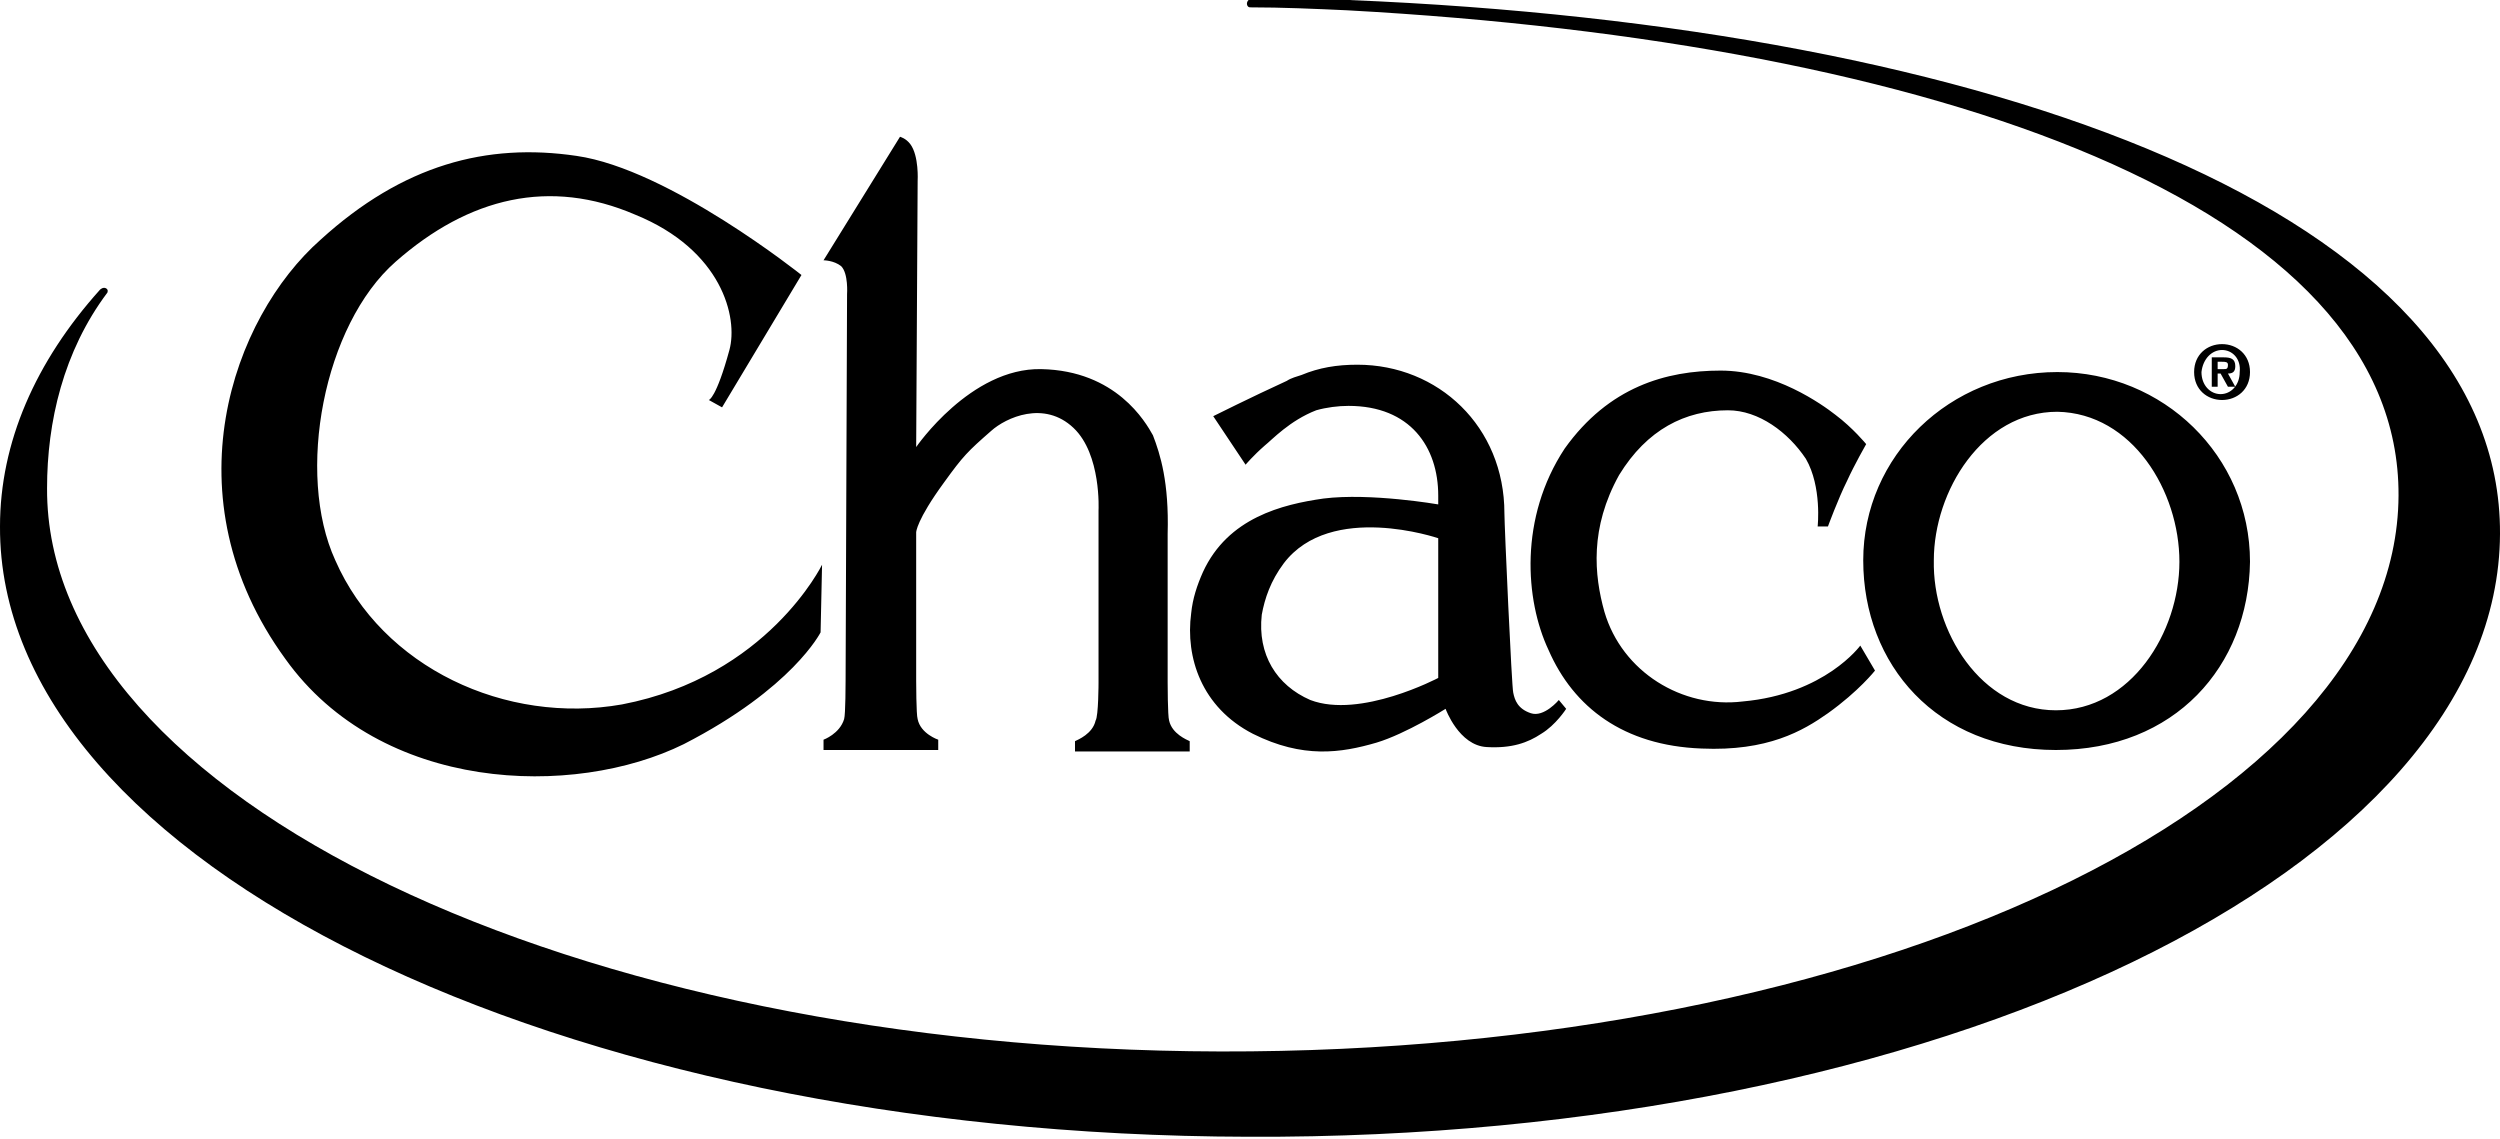
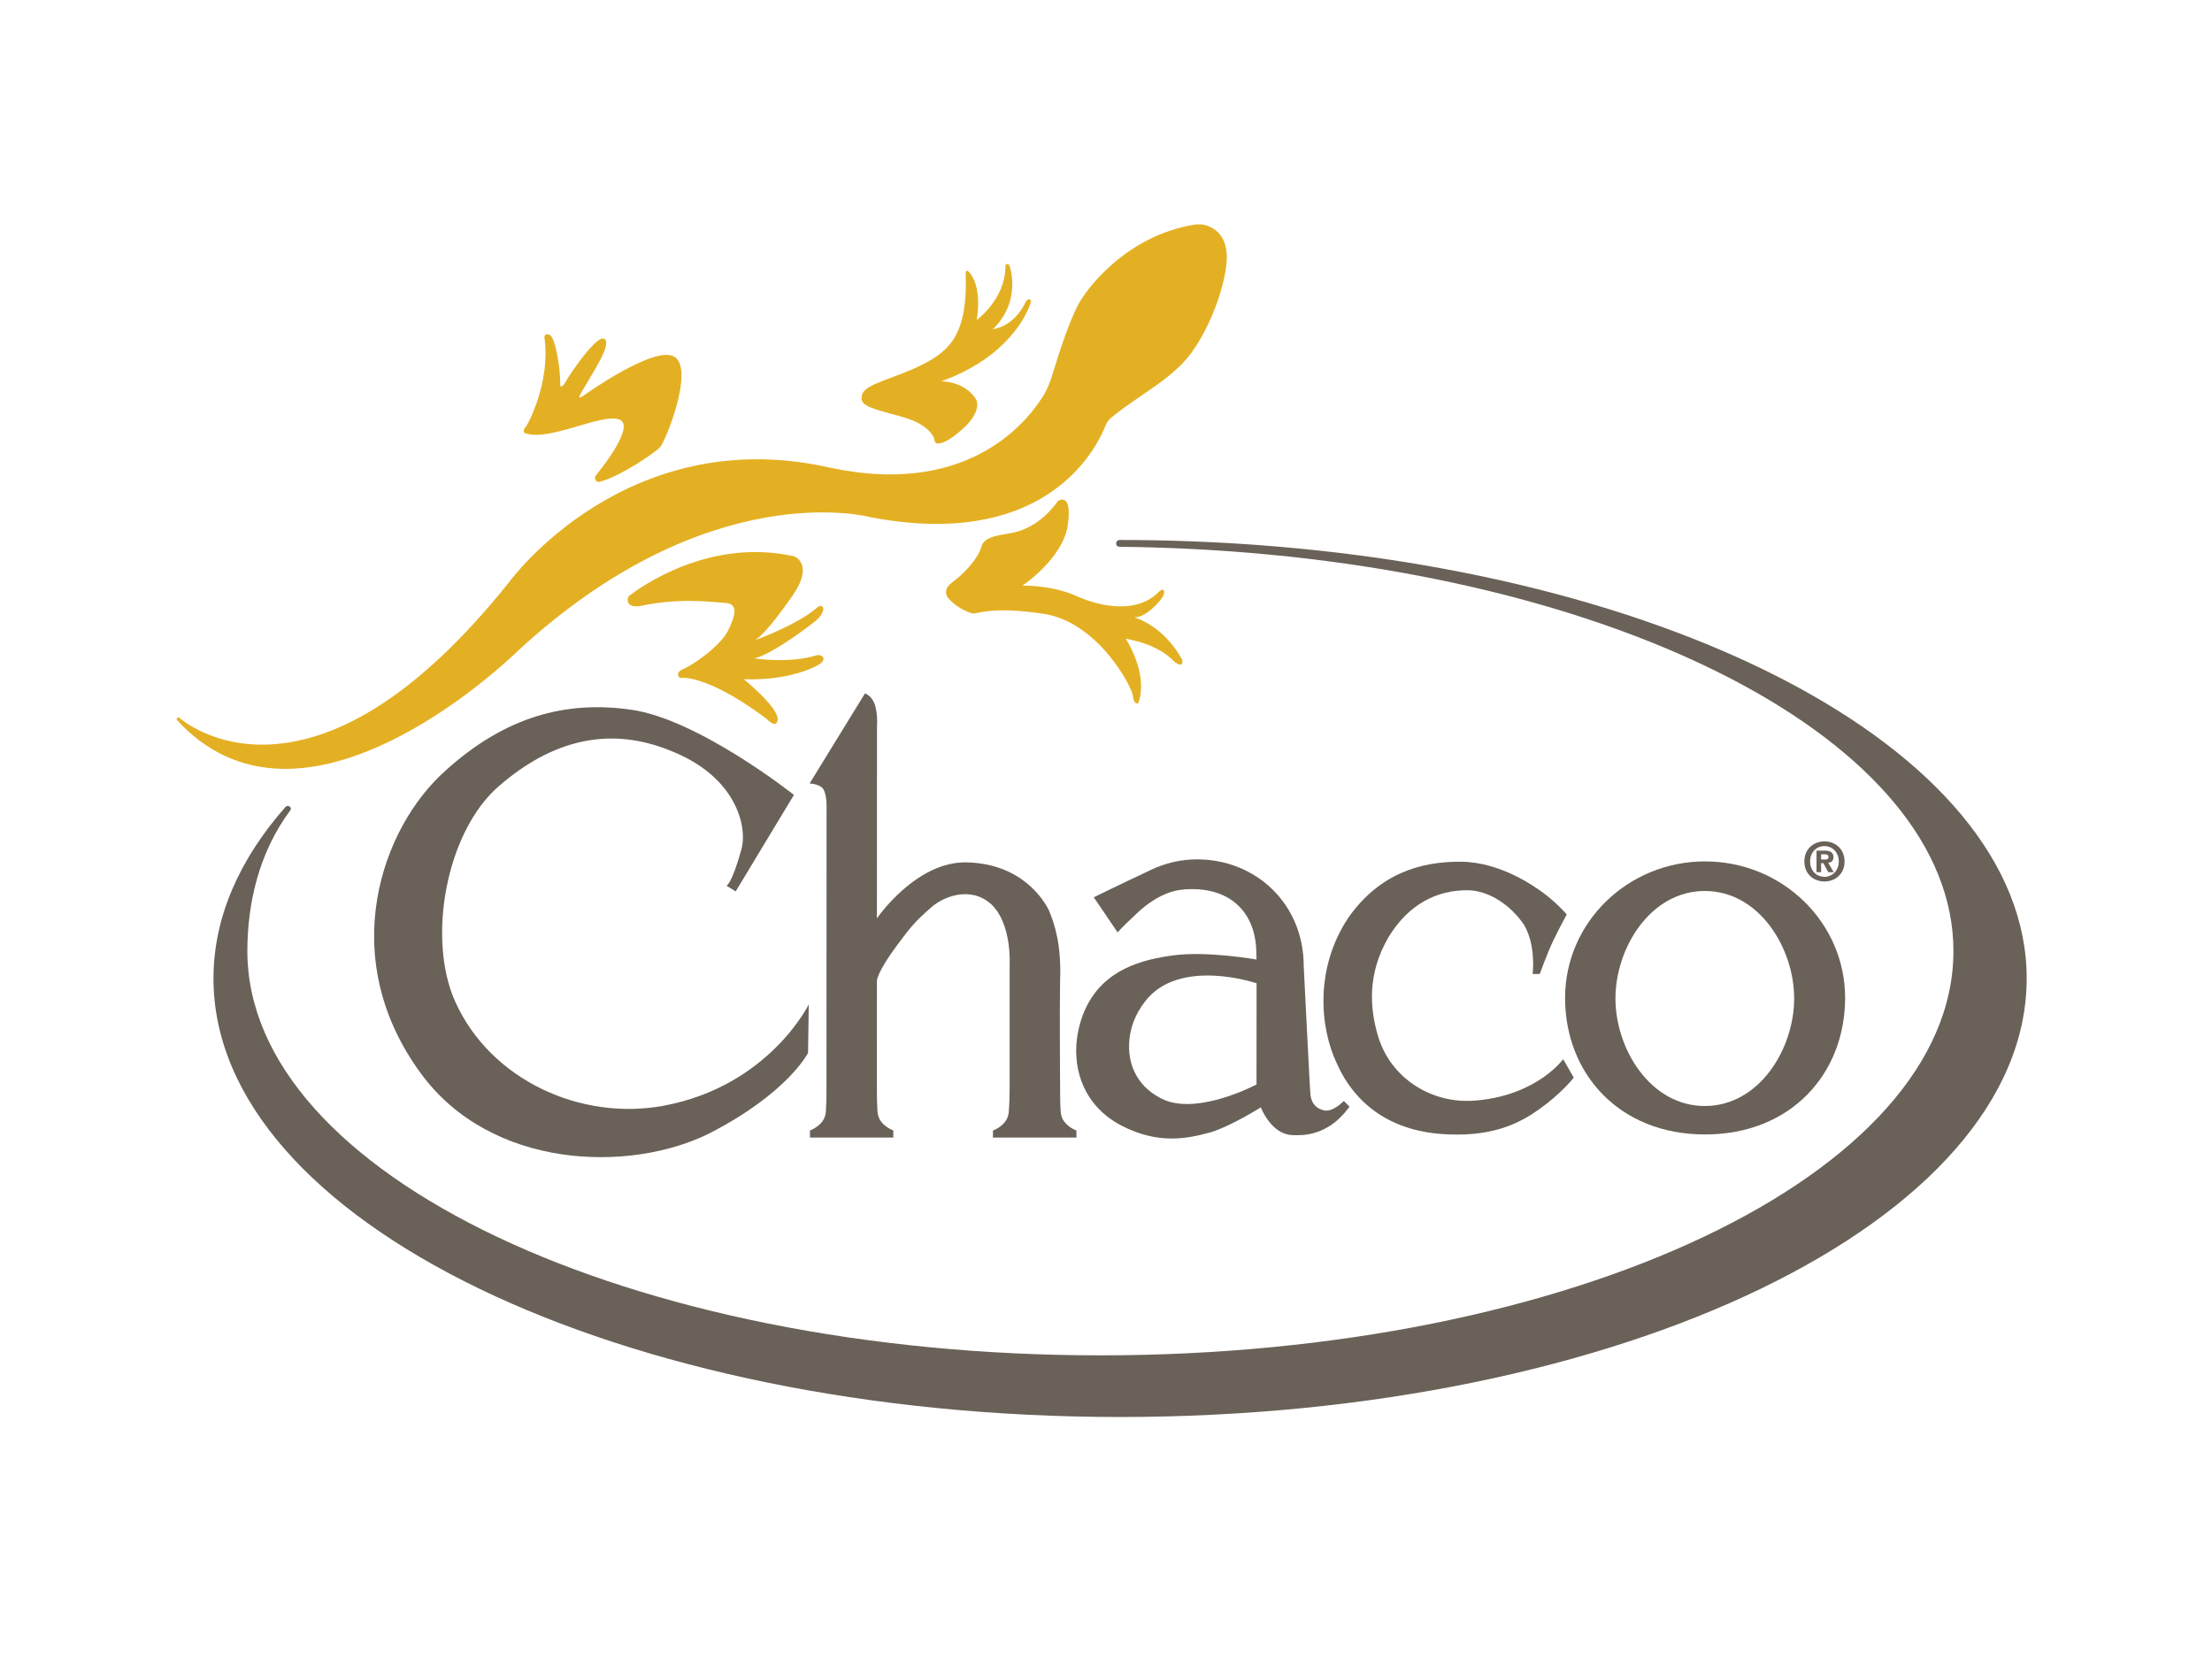
- <svg xmlns="http://www.w3.org/2000/svg" version="1.1" id="Layer_1" x="0px" y="0px" width="170px" height="77.4px" viewBox="0 111.3 170 77.4" style="enable-background:new 0 111.3 170 77.4;" xml:space="preserve">
-   <g>
-     <path d="M80.9,161.7C80.9,161.7,80.9,161.7,80.9,161.7L80.9,161.7L80.9,161.7c-0.2-0.1-1.2-0.5-1.4-1.4c-0.1-0.3-0.1-2.6-0.1-2.6   s0-7.6,0-10.1c0.1-3.5-0.5-5.4-1-6.7c-0.5-0.9-2.5-4.4-7.6-4.5c-4.8-0.1-8.5,5.3-8.5,5.3l0.1-18.1c0,0,0.1-1.7-0.5-2.5   c-0.3-0.4-0.7-0.5-0.7-0.5L56,129c0,0,0.7,0,1.2,0.4c0.5,0.5,0.4,1.9,0.4,1.9l-0.1,26.3c0,0,0,2.3-0.1,2.6c-0.3,1-1.4,1.4-1.4,1.4   l0,0v0.7l7.8,0v-0.7l0,0c0,0-1.2-0.4-1.4-1.4c-0.1-0.3-0.1-2.6-0.1-2.6l0-10.1c0,0,0-0.8,1.9-3.4c1.3-1.8,1.6-2.1,3.2-3.5   c1-0.9,3.6-2.1,5.6-0.2c1.9,1.8,1.7,5.6,1.7,5.6l0,11.7c0,0,0,2.3-0.2,2.6c-0.2,0.9-1.2,1.3-1.4,1.4h0v0l0,0l0,0v0.7l7.8,0V161.7   L80.9,161.7z M97.8,157.4l0-9.5c0,0-7.3-2.5-10.5,1.7c-0.9,1.2-1.3,2.4-1.5,3.5c-0.3,2.7,1,4.8,3.3,5.8   C92.5,160.2,97.8,157.4,97.8,157.4 M106.5,159.5c0,0-0.7,1.1-1.7,1.7c-0.9,0.6-2,1-3.7,0.9c-1.9-0.1-2.8-2.6-2.8-2.6   s-2.7,1.7-4.7,2.3c-2.4,0.7-5,1.1-8.4-0.6c-3.5-1.8-4.6-5.2-4.2-8.2c0.1-1,0.4-1.9,0.8-2.8c1.7-3.7,5.4-4.6,8.2-5   c3.2-0.4,7.8,0.4,7.8,0.4l0-0.6c0-3.3-1.9-6.1-6.1-6.1c-0.7,0-1.5,0.1-2.2,0.3c-1.8,0.7-3,2-3.5,2.4c-0.8,0.7-1.3,1.3-1.3,1.3   l-2.2-3.3c0,0,2.6-1.3,5-2.4c0.3-0.2,0.7-0.3,1-0.4c1.2-0.5,2.4-0.7,3.8-0.7c5.5,0,10,4.2,10,10.1c0,0.8,0.5,11.9,0.6,12.2   c0.1,0.5,0.3,1.1,1.2,1.4c0.9,0.3,1.9-0.9,1.9-0.9L106.5,159.5z M124.8,139.5c-0.9-0.7-4.1-3-7.8-3s-7.6,1.1-10.6,5.3   c-3.1,4.7-2.7,10.3-1.1,13.7c1.7,3.9,5.1,6.5,10.4,6.7c4.5,0.2,6.9-1.2,8.6-2.4c2.1-1.5,3.2-2.9,3.2-2.9l-1-1.7c0,0-2.4,3.3-8,3.8   c-4.1,0.5-8.2-2-9.4-6.1c-0.7-2.5-1-5.7,1-9.3c1.9-3.1,4.5-4.4,7.4-4.4c2.1,0,4.1,1.5,5.3,3.3c1.1,1.9,0.8,4.6,0.8,4.6h0.7   c0,0,0.7-1.9,1.3-3.1c0.5-1.1,1.3-2.5,1.3-2.5S126,140.4,124.8,139.5 M54.5,130c0,0-9-7.2-15.3-8.1c-6.1-0.9-11.8,0.6-17.4,5.7   c-6,5.3-10.4,17.5-2.4,28.5c6.5,9.1,19.6,9.5,27.1,5.8c7.4-3.8,9.3-7.6,9.3-7.6l0.1-4.6c0,0-3.7,7.6-13.6,9.5   c-7.9,1.4-16.3-2.5-19.5-9.8c-2.7-5.9-0.8-16,4.1-20.3c5-4.4,10.5-5.7,16.3-3.2c5.9,2.4,7,7,6.4,9.2c-0.9,3.3-1.4,3.4-1.4,3.4   l0.9,0.5L54.5,130z M148.2,149.5c0,4.8-3.3,10.1-8.4,10.1c-5.1,0-8.4-5.4-8.3-10.2c0-4.7,3.3-10.1,8.4-10.1   C145,139.4,148.2,144.7,148.2,149.5 M139.9,136.6c-7.3,0-13.2,5.7-13.2,12.8c0,7.1,5,12.9,13.1,12.9c8.1,0,13.1-5.7,13.2-12.8   C153,142.3,147.1,136.6,139.9,136.6 M151.1,135.1c-0.7,0-1.3,0.6-1.4,1.5c0,0.9,0.6,1.5,1.3,1.5l0,0c0.7,0,1.3-0.6,1.3-1.5   C152.4,135.7,151.8,135.1,151.1,135.1 M151.1,138.5c-1,0-1.9-0.7-1.9-1.9c0-1.2,0.9-1.9,1.9-1.9c1,0,1.9,0.7,1.9,1.9   C153,137.8,152.1,138.5,151.1,138.5 M150.8,137.6h-0.4v-2h0.8c0.5,0,0.8,0.1,0.8,0.6c0,0.4-0.2,0.5-0.5,0.5l0.5,0.9h-0.5l-0.5-0.9   l-0.2,0L150.8,137.6z M151.2,136.4c0.2,0,0.3,0,0.3-0.3c0-0.2-0.2-0.2-0.4-0.2h-0.3v0.5L151.2,136.4z M84.9,111.3   c2.2,0,4.7,0,6.8,0c43.9,1.8,78.4,14.6,78.3,36.3c-0.1,22.8-38.2,41.2-85.1,41C37.9,188.5-0.1,169.9,0,147.1   c0-5.7,2.4-11.2,6.8-16.1c0,0,0.2-0.2,0.4-0.1c0.2,0.1,0.1,0.3,0.1,0.3c-3,4-4.1,8.8-4.1,13.3c-0.1,21,35.7,38.2,79.8,38.3   c44.2,0.1,80-16.8,80.1-37.8c0.1-19.7-31.3-30.8-71.5-33c-2.2-0.1-4.4-0.2-6.6-0.2C84.8,111.8,84.7,111.5,84.9,111.3L84.9,111.3z" />
-   </g>
+ <svg xmlns="http://www.w3.org/2000/svg" version="1.1" id="Layer_1" x="0px" y="0px" width="576px" height="432px" viewBox="0 0 576 432" enable-background="new 0 0 576 432" xml:space="preserve">
+   <path fill="#6A6158" d="M290.826,140.934c-0.342,0.499-0.263,1.435,0.694,1.443c6.147,0.066,12.228,0.253,18.241,0.545  c111.766,5.502,198.908,50.289,198.908,104.719c0,58.149-99.449,105.289-222.133,105.289c-122.67,0-222.124-47.14-222.124-105.289  c0-12.345,2.995-25.691,11.229-36.696c0,0,0.346-0.536-0.258-0.944c-0.599-0.399-1.098,0.184-1.098,0.184  C62.25,223.889,55.592,238.97,55.592,254.8c0,63.062,105.696,114.182,236.078,114.182s236.074-51.12,236.074-114.182  c0-60.101-95.993-109.357-217.869-113.853c-6.011-0.221-12.07-0.337-18.205-0.337C291.67,140.61,291.075,140.576,290.826,140.934" />
+   <path fill="#6A6158" d="M478.815,224.321c0,2.396-1.713,4.014-3.727,4.014v-0.013c-2.071,0.013-3.739-1.605-3.739-4.001  c0-2.408,1.668-4.005,3.739-4.005C477.103,220.316,478.815,221.913,478.815,224.321 M480.321,224.321  c0-3.303-2.471-5.224-5.232-5.224c-2.778,0-5.24,1.921-5.24,5.224c0,3.294,2.462,5.216,5.24,5.216  C477.851,229.537,480.321,227.615,480.321,224.321 M474.216,224.758h0.574l1.289,2.358h1.423l-1.439-2.45  c0.748-0.062,1.364-0.432,1.364-1.468c0-1.285-0.865-1.697-2.309-1.697h-2.101v5.615h1.198V224.758z M474.216,223.81v-1.355h0.849  c0.449,0,1.068,0.037,1.068,0.624c0,0.619-0.312,0.731-0.848,0.731H474.216z" />
+   <path fill="#6A6158" d="M443.929,232.012c-14.175,0-23.267,14.848-23.267,27.991c0,13.147,9.092,27.999,23.267,27.999  c14.157,0,23.267-14.852,23.267-27.999C467.195,246.859,458.086,232.012,443.929,232.012 M480.463,259.857  c0,19.635-14.029,35.553-36.464,35.553c-22.438,0-36.455-15.918-36.455-35.553c0-19.632,16.321-35.549,36.455-35.549  C464.134,224.309,480.463,240.226,480.463,259.857" />
+   <path fill="#6A6158" d="M206.74,206.99c0,0-24.939-19.785-42.499-22.197c-16.998-2.404-32.708,1.838-48.237,15.879  c-16.637,14.777-28.666,48.409-6.497,78.725c18.283,25.139,54.51,26.07,75.206,15.73c20.521-10.522,25.699-20.967,25.699-20.967  l0.188-12.614c0,0-10.356,21.212-37.707,26.373c-21.811,4.056-45.169-6.805-54.318-27.001c-7.438-16.392-2.471-44.225,11.287-56.178  c13.959-12.116,29.023-15.88,45.277-9.038c16.445,6.659,19.581,19.411,17.918,25.513c-2.588,9.241-3.881,9.42-3.881,9.42l2.399,1.48  L206.74,206.99z" />
+   <path fill="#6A6158" d="M407.977,238.109c0,0-2.051,3.784-3.519,6.842c-1.576,3.298-3.511,8.676-3.511,8.676h-1.846  c0,0,0.932-7.391-2.217-12.752c-3.323-4.982-9.034-9.034-14.77-9.055c-8.077-0.033-15.339,3.685-20.529,12.182  c-5.728,9.795-4.796,18.812-2.779,25.688c3.353,11.441,14.591,18.121,26.054,16.828c15.521-1.469,22.185-10.71,22.185-10.71  l2.762,4.808c0,0-3.145,4.063-8.867,8.127c-4.629,3.328-11.463,7.204-23.849,6.646c-14.777-0.562-24.202-7.773-29.002-18.491  c-4.438-9.434-5.728-24.727,2.957-37.845c8.136-11.637,18.916-14.711,29.247-14.665c10.395,0.042,19.308,6.435,21.732,8.235  C405.348,235.077,407.977,238.109,407.977,238.109" />
+   <path fill="#6A6158" d="M303.357,286.488c-6.464-2.774-10.074-8.602-9.233-16.079c0.341-2.995,1.456-6.284,4.034-9.612  c8.884-11.642,29.052-4.75,29.052-4.75l-0.017,26.341C327.193,282.388,312.604,290.186,303.357,286.488 M349.932,286.688  c0,0-2.961,3.145-5.357,2.404c-2.595-0.744-3.077-2.524-3.323-3.847c-0.146-0.766-1.639-31.568-1.768-33.719  c0-16.125-12.436-27.746-27.758-27.746c-3.681,0-7.208,0.724-10.419,2.03c-0.844,0.341-1.727,0.744-2.641,1.201  c-6.555,3.065-13.846,6.643-13.846,6.643l6.205,9.134c0,0,1.359-1.548,3.506-3.519c1.456-1.331,4.584-4.842,9.729-6.775  c1.826-0.69,3.951-0.978,6.026-0.978c11.529,0,16.866,7.486,16.866,16.724l0.041,1.622c0,0-12.848-2.3-21.79-1.072  c-7.761,1.068-17.926,3.502-22.733,13.85c-1.103,2.408-1.855,4.987-2.222,7.761c-1.114,8.502,2.025,17.743,11.634,22.734  c9.429,4.808,16.637,3.519,23.287,1.676c5.365-1.663,12.943-6.463,12.943-6.463s2.6,6.846,7.939,7.208  c4.812,0.332,7.766-0.924,10.353-2.583c2.77-1.847,4.808-4.804,4.808-4.804L349.932,286.688z" />
+   <path fill="#6A6158" d="M280.332,294.391c0,0-0.008-0.004-0.029-0.013v-0.017h-0.054c-0.487-0.187-3.194-1.318-3.876-3.839  c-0.367-0.927-0.325-7.225-0.325-7.225s-0.149-21.116,0-27.866c0.374-9.611-1.48-14.973-2.961-18.487  c-1.294-2.583-7.021-12.008-21.253-12.382c-13.302-0.374-23.487,14.59-23.487,14.59l0.021-50.08c0,0,0.366-4.804-1.289-7.025  c-0.74-1.106-1.847-1.477-1.847-1.477l-14.424,23.462c0,0,2.029,0,3.327,1.105c1.289,1.485,1.102,5.361,1.102,5.361l-0.024,72.752  c0,0,0.037,6.306-0.333,7.229c-0.736,2.757-3.918,3.868-3.951,3.88h-0.017v1.852h21.702v-1.852h0.018c0,0-3.215-1.098-3.956-3.867  c-0.366-0.928-0.337-7.229-0.337-7.229l0.009-27.846c0,0-0.104-2.108,5.361-9.433c3.685-4.937,4.521-5.936,8.867-9.786  c2.845-2.513,10.007-5.724,15.538-0.736c5.365,4.991,4.796,15.53,4.796,15.53v32.296c0,0-0.029,6.297-0.396,7.22  c-0.678,2.525-3.394,3.665-3.876,3.852h-0.075v0.025l-0.008,0.004h0.008v1.822h21.74v-1.822H280.332z" />
+   <path fill="#E4B023" d="M212.746,170.602c-7.32,2.3-16.321,0.836-16.321,0.836c4.808-1.044,15.688-9.412,16.521-10.248  c0.84-0.84,1.889-2.512,1.26-3.145c-0.628-0.624-1.352,0.1-1.352,0.1c-4.999,4.467-16.175,8.543-16.175,8.543  c1.576-1.185,3.685-3.023,9.6-11.438c5.918-8.414,0.523-10.381,0.523-10.381c-22.114-4.962-40.173,8.106-42.931,10.261  c-0.245,0.191-0.32,0.387-0.32,0.387c-0.757,2.953,2.961,2.325,2.961,2.325c10.664-2.3,18.825-1.048,22.381-0.84  c3.557,0.212,2.508,3.56,0.628,7.324c-1.884,3.768-8.813,8.713-11.504,9.833c-2.371,0.994-1.132,2.233-1.132,2.233  c0.25,0.237,0.732,0.125,1.023,0.125c0.158,0,0.453,0.004,0.678,0.008c8.797,0.978,21.191,10.81,21.191,10.81  s2.346,2.466,2.716,0.212c0.512-3.157-8.788-10.668-8.788-10.668c12.344,0.416,19.041-3.56,19.041-3.56s1.875-0.832,1.667-1.88  C214.209,170.394,212.746,170.602,212.746,170.602" />
+   <path fill="#E4B023" d="M307.874,171.854c-5.021-9.208-12.561-11.093-12.561-11.093c3.244,0.108,6.904-4.496,7.328-5.128  c0.42-0.624,0.736-1.672,0.308-1.988c-0.416-0.308-1.147,0.424-1.147,0.424c-5.544,5.752-14.965,4.08-21.449,1.148  c-6.483-2.928-14.128-2.72-14.128-2.72s10.572-7.012,11.828-15.796c1.252-8.792-2.517-6.28-2.517-6.28  c-5.752,7.952-12.028,8.268-13.288,8.58c-1.252,0.312-5.965,0.524-6.696,3.348c-0.724,2.82-4.076,6.696-7.736,9.42  c-2.595,1.917-0.989,3.855-0.989,3.855c1.759,2.25,4.966,3.781,6.321,4.093c1.364,0.312,4.4-1.988,18.525,0.104  c14.12,2.092,23.029,18.845,23.324,21.345c0.116,0.986,0.358,1.518,0.599,1.801c0.162,0.121,0.591,0.412,0.854,0.017  c2.682-7.69-3.328-16.674-3.328-16.674c9.209,1.672,12.341,5.752,12.656,5.964c0.316,0.208,1.265,1.044,1.789,0.728  C308.082,172.693,307.874,171.854,307.874,171.854" />
+   <path fill="#E4B023" d="M319.428,66.019c-0.398-5.577-4.121-7.104-6.097-7.528c-0.72-0.1-1.53-0.071-2.047-0.033  c-19.331,3.032-29.264,18.812-29.363,18.974c-2.683,3.668-6.039,14.037-7.628,19.323l-0.013-0.025  c-1.144,4.271-2.791,6.634-2.791,6.634c-4.957,7.77-20.695,26.053-55.882,18.296c-52.622-11.604-82.727,29.501-83.025,29.913  c-21.162,26.457-41.709,40.66-61.04,42.203c-15.688,1.252-24.714-6.755-24.802-6.838c-0.17-0.153-0.428-0.149-0.594,0.013  c-0.167,0.166-0.167,0.433-0.018,0.599c7.479,8.152,16.641,12.411,27.234,12.648c29.626,0.674,61.285-30.491,61.602-30.812  c49.686-45.825,91.186-34.845,91.605-34.729c43.792,8.406,57.754-15.588,60.957-22.987h0.008c0,0,0.013-0.038,0.025-0.079  c0.125-0.299,0.237-0.558,0.333-0.799c0.258-0.669,0.707-1.347,1.269-1.863c2.441-2.046,5.174-3.938,7.853-5.76  c4.82-3.282,9.803-6.68,13.126-11.167c5.536-7.478,9.32-19.012,9.32-25.092C319.461,66.597,319.445,66.298,319.428,66.019" />
+   <path fill="#E4B023" d="M175.737,92.979c-5.003-3.477-23.915,10.132-23.915,10.132s-0.978,0.603-0.978,0.362  s0.491-1.219,0.491-1.219c3.169-5.469,7.989-12.507,6.102-13.975c-1.897-1.464-9.176,9.337-10.128,11.097  c-0.94,1.73-1.401,1.168-1.401,1.168c0-5.428-1.224-10.614-1.896-12.141c-0.591-1.343-1.099-1.343-1.647-1.343  c-0.554,0-0.611,0.794-0.611,0.794c1.709,11.35-4.243,22.701-4.945,23.433c-0.924,0.961-0.125,1.505-0.125,1.505  c6.322,2.304,19.977-5.29,24.581-3.564c4.604,1.727-6.039,14.487-6.039,14.487c-0.134,0.146-0.191,0.278-0.225,0.412  c-0.033,0.112-0.066,0.22-0.066,0.333c0,0.583,0.449,1.078,1.031,1.032c0.17-0.013,0.299-0.038,0.433-0.096  c4.949-1.318,14.199-7.453,15.56-9.046C173.362,114.702,180.745,96.456,175.737,92.979" />
+   <path fill="#E4B023" d="M268.271,78.043c-0.778-0.412-1.206,0.628-1.206,0.628c-3.236,6.688-8.502,7.025-8.502,7.025  c7.445-7.22,4.534-16.179,4.209-16.716c-0.207-0.341-0.545-0.245-0.761-0.137c-0.216,0.079-0.216,0.611-0.216,0.624  c0.012,8.352-7.441,13.862-7.441,13.862c1.294-8.63-1.363-11.675-1.938-12.407c-0.729-0.923-0.965,0-0.965,0  c0.641,15.859-3.997,20.388-11.33,24.057c-7.337,3.664-14.89,4.962-15.639,7.77c-0.761,2.799,1.397,3.34,10.132,5.714  c5.481,1.489,7.587,3.71,8.385,5.162c0,0-0.008,0.004,0,0.008c0.188,0.333,0.35,0.832,0.441,1.323  c0.033,0.225,0.199,0.428,0.565,0.495c0.008,0,0.017,0.004,0.025,0.004c0.865,0.142,2.886-0.375,6.629-3.743  c5.391-4.854,3.486-7.778,3.486-7.778c-3.028-4.754-9.067-4.642-9.067-4.642c17.801-6.363,22.227-17.934,22.7-18.875  C268.225,79.507,268.694,78.272,268.271,78.043" />
</svg>
